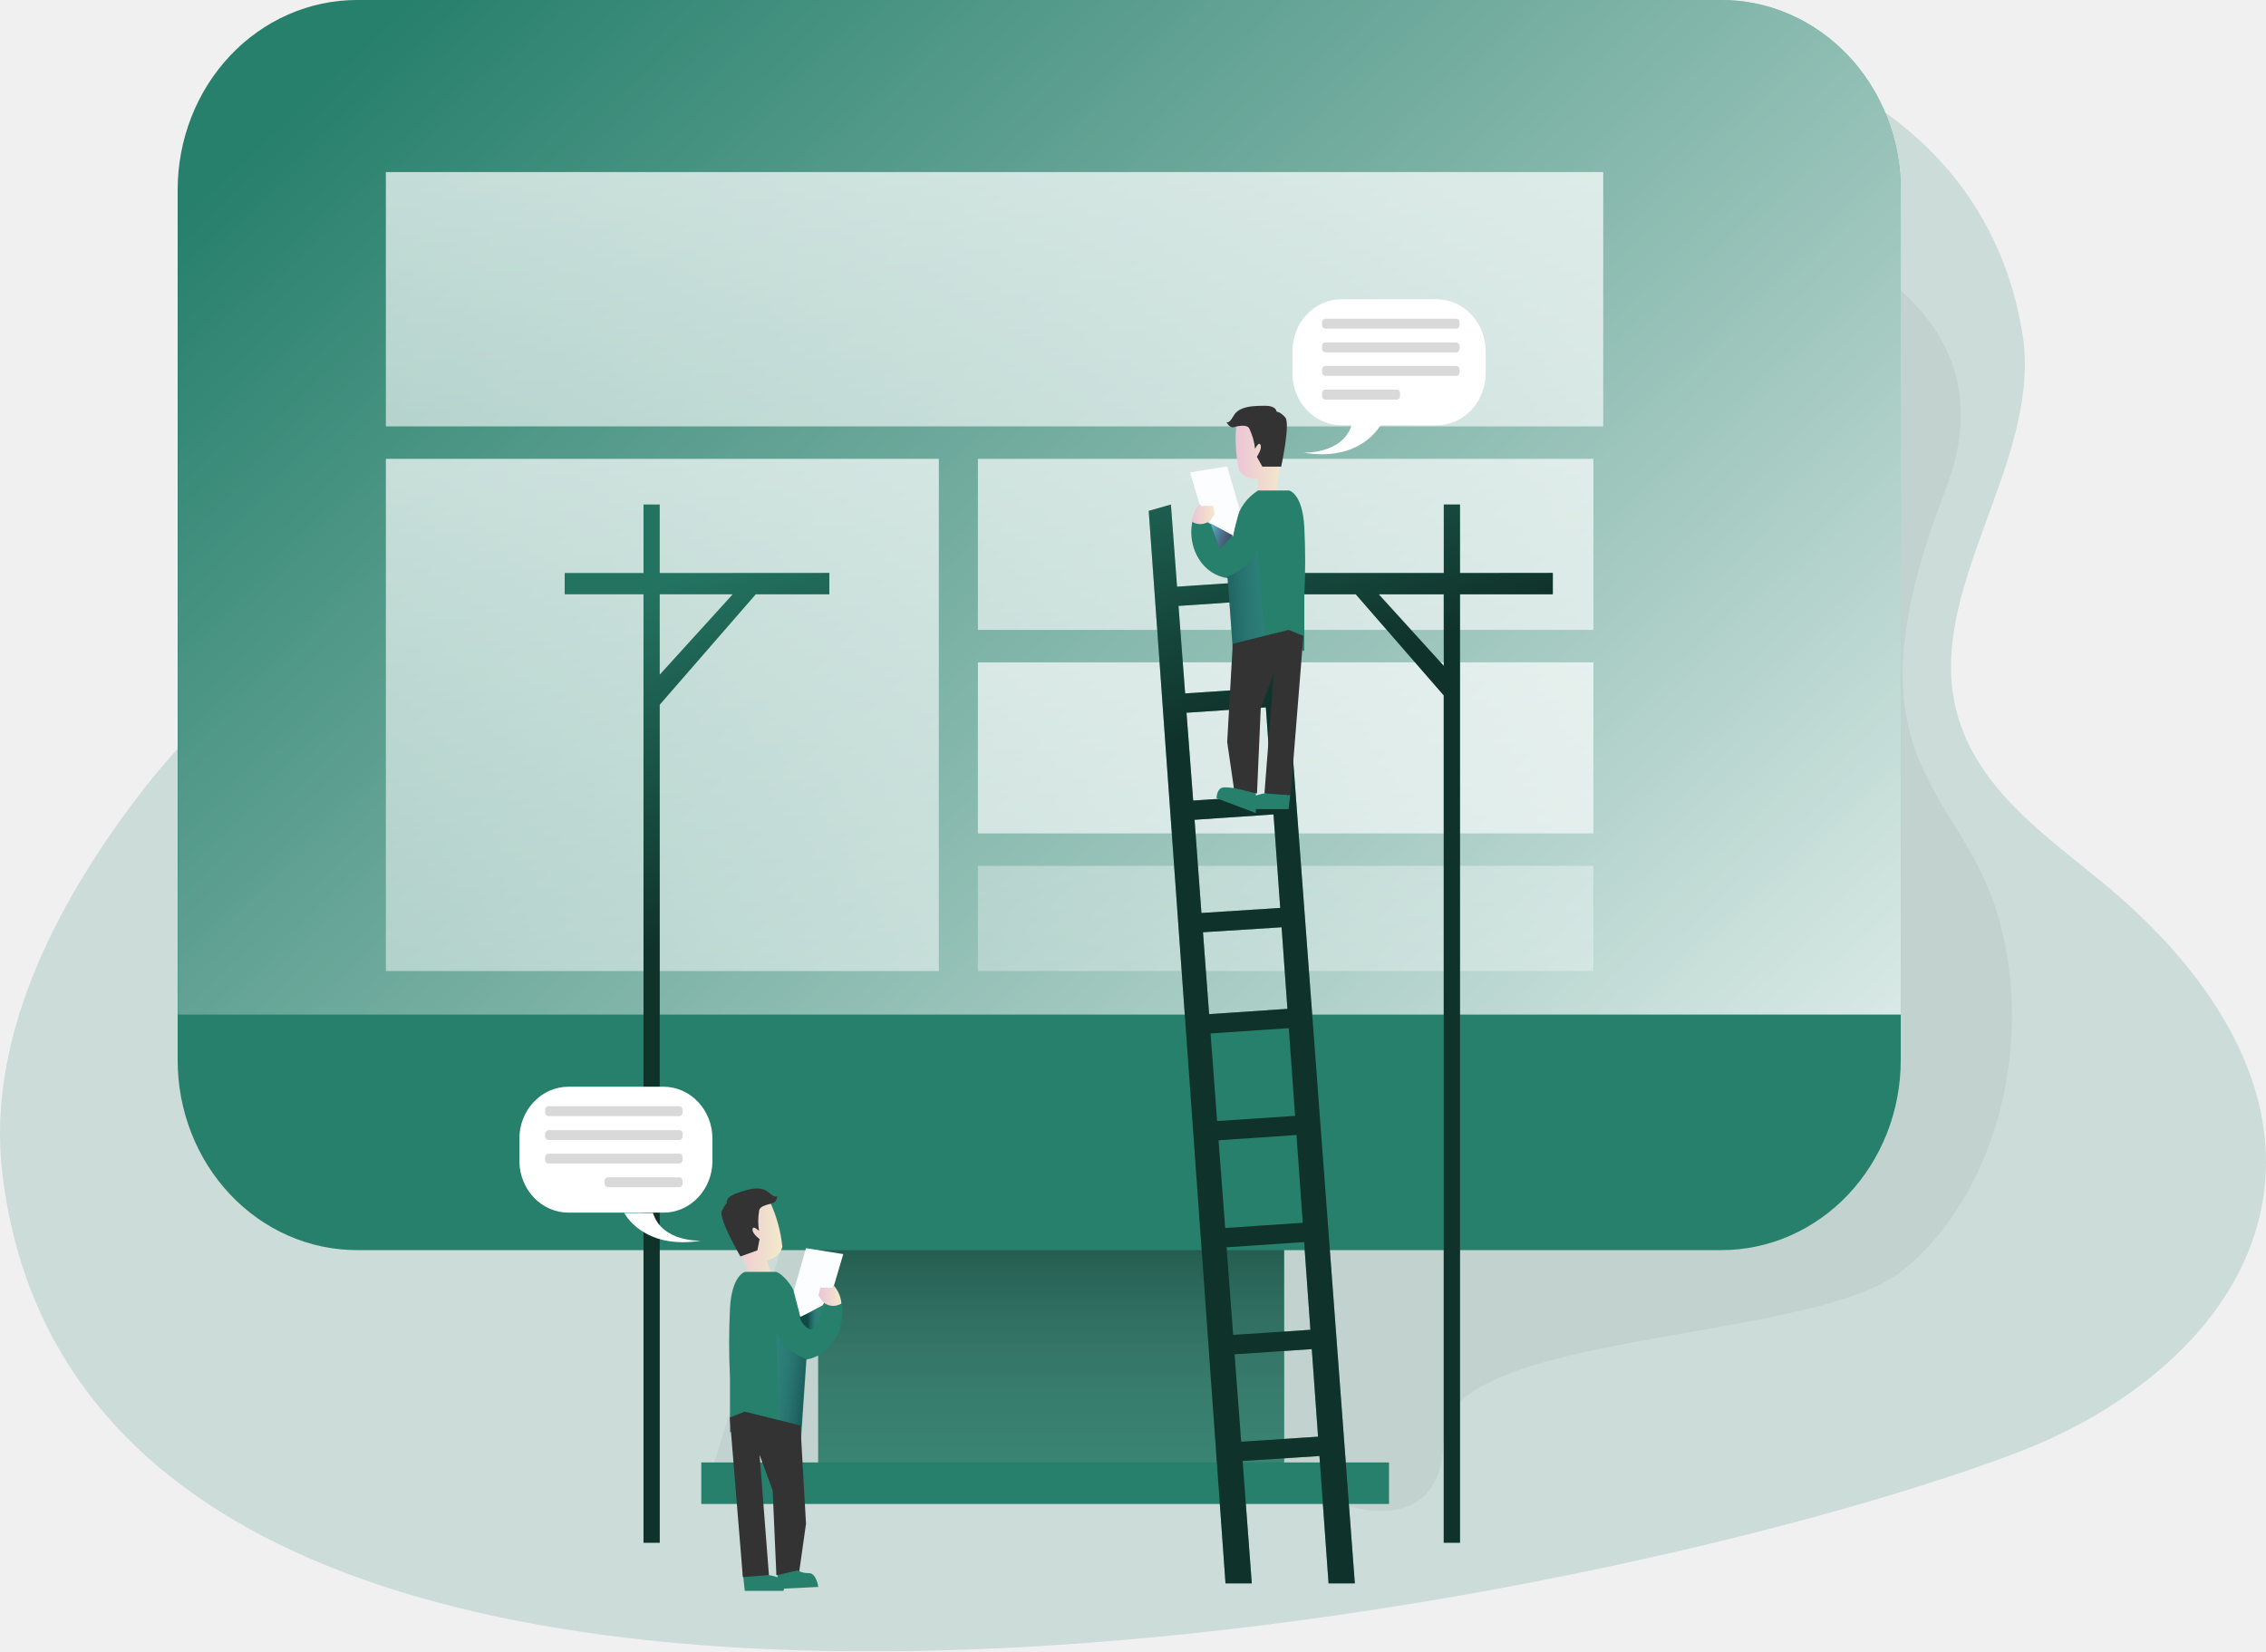
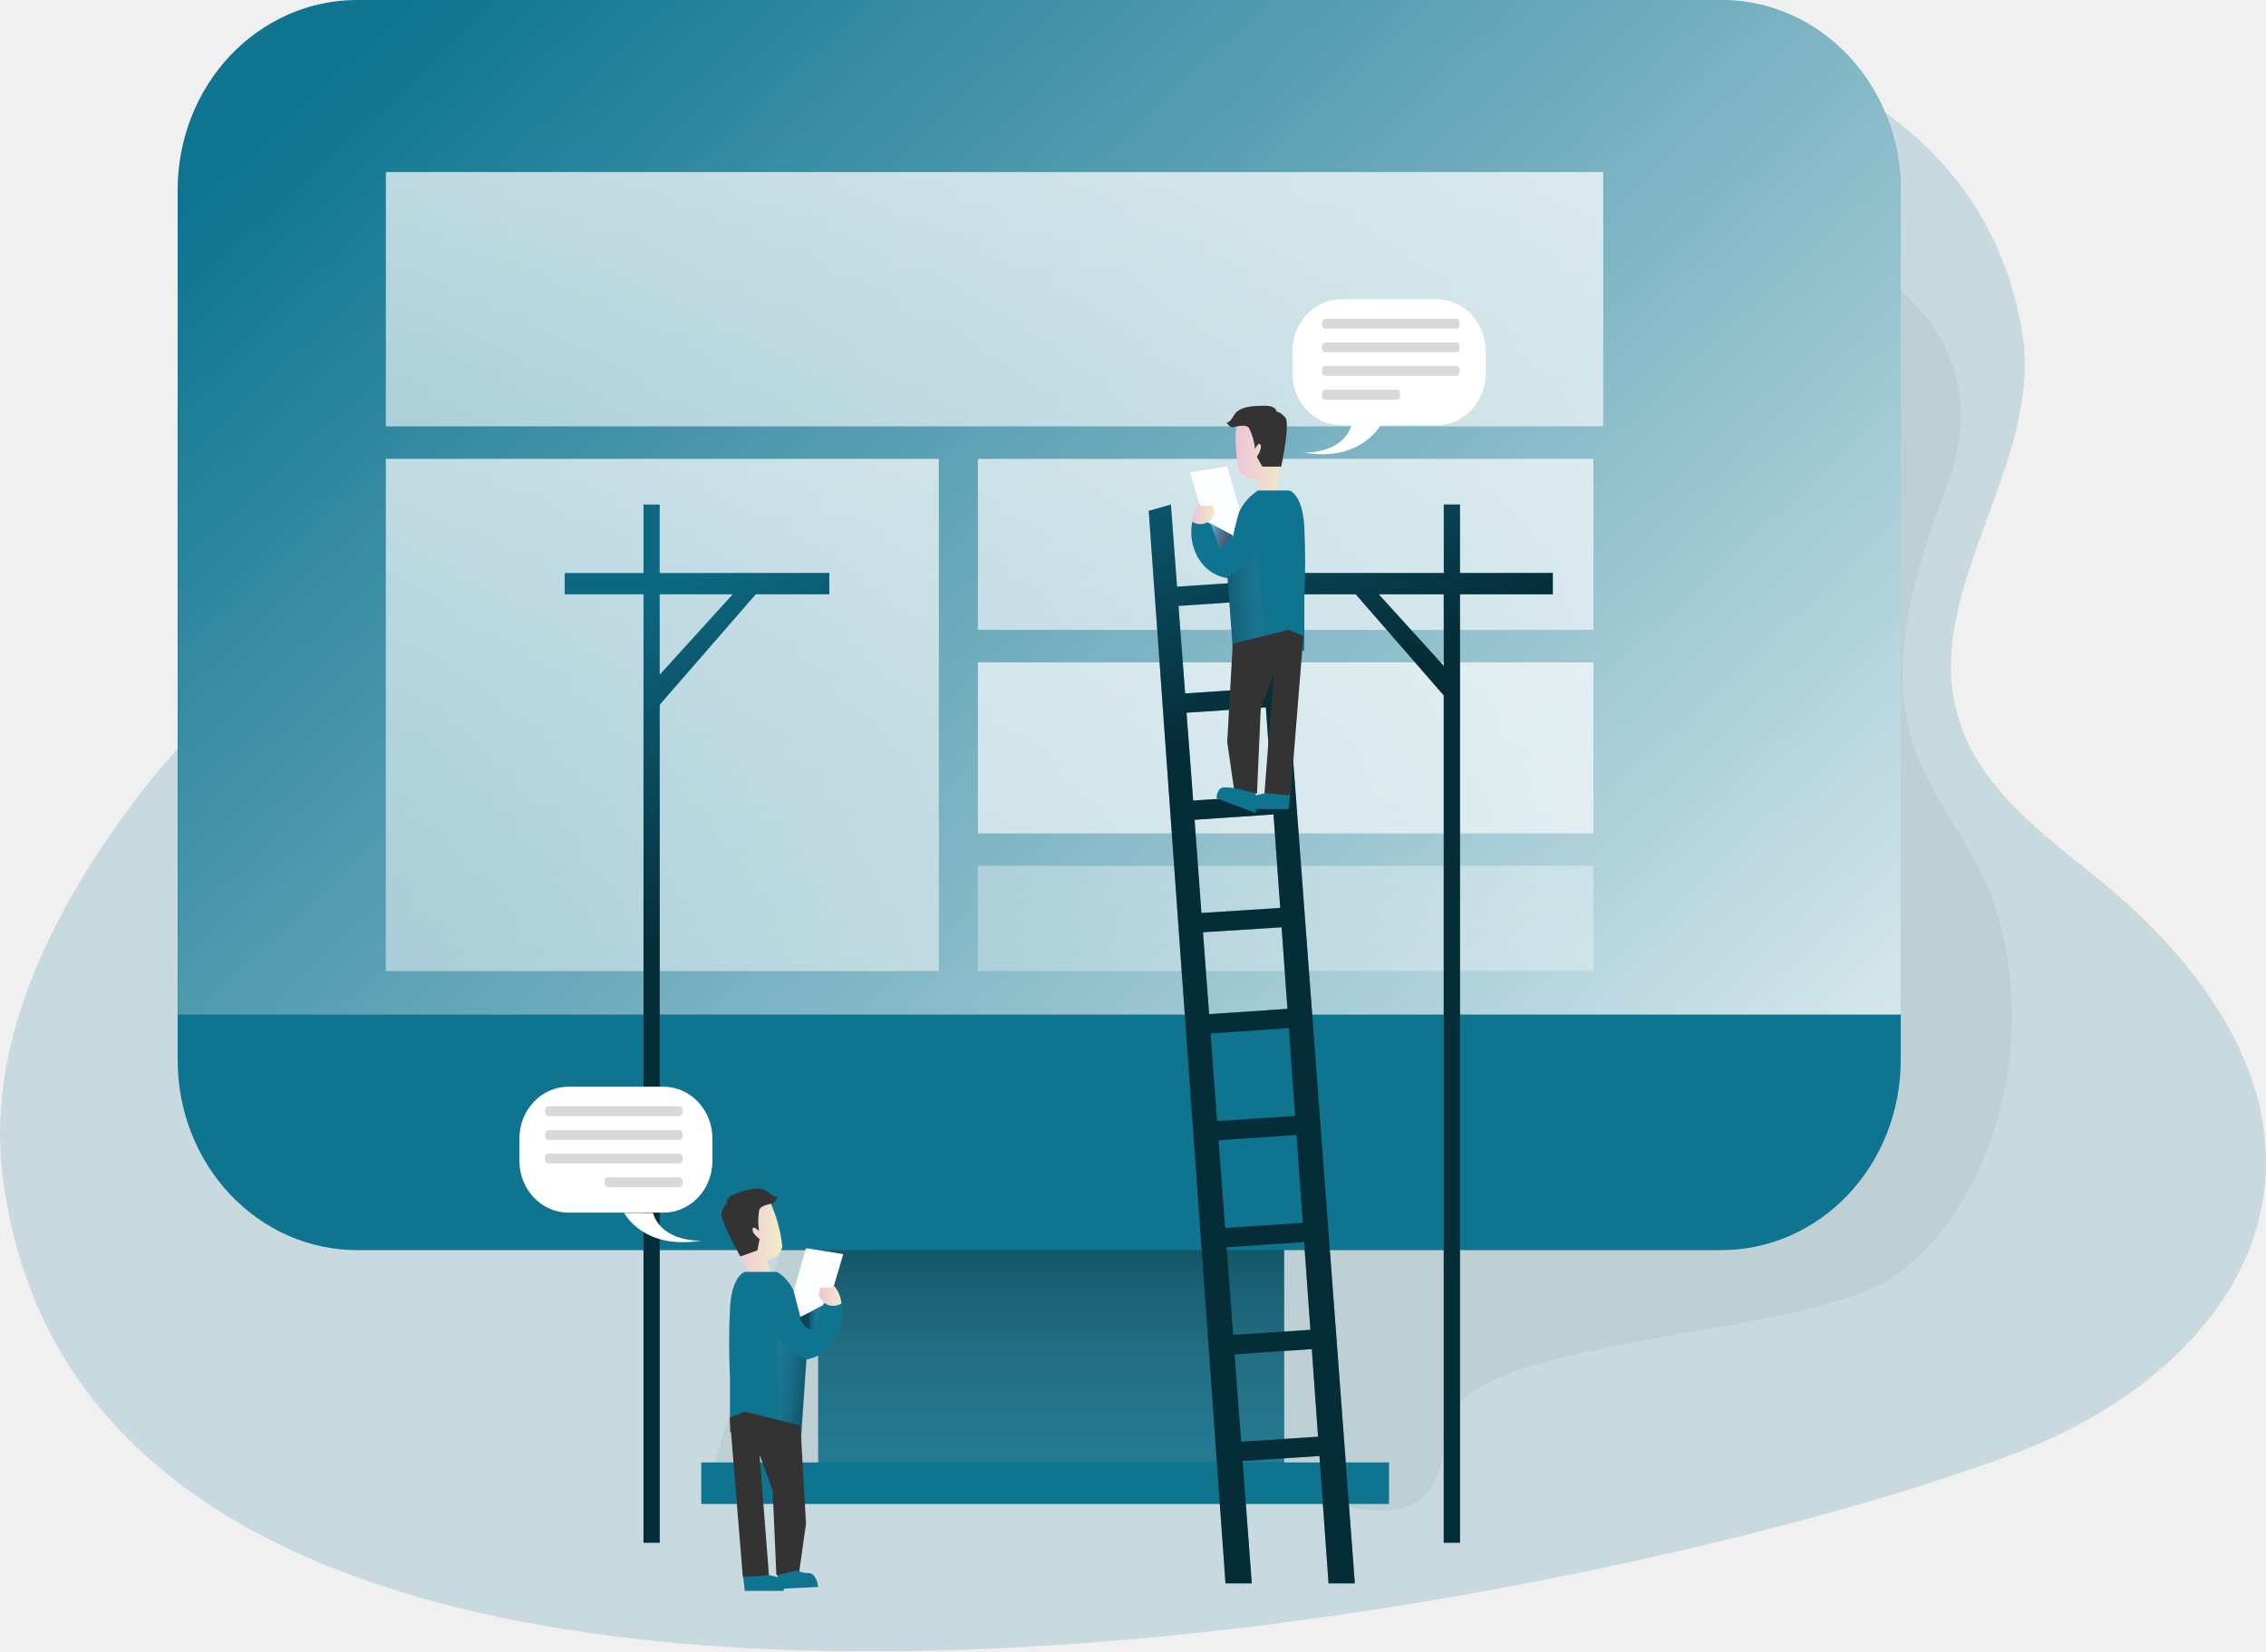
<svg xmlns="http://www.w3.org/2000/svg" width="771" height="562" viewBox="0 0 771 562" fill="none">
  <g clip-path="url(#clip0_1748_425)">
-     <path opacity="0.18" d="M688.073 113.174C695.439 157.612 653.329 201.435 666.339 244.356C673.827 269.149 696.291 284.61 715.656 300.556C746.431 325.845 774.828 362.588 770.579 403.605C765.983 447.845 726.223 479.123 686.706 494.207C538.476 550.734 30.859 650.034 0.805 399.38C-4.923 351.471 21.05 303.998 50.197 266.868C73.381 237.345 202.517 104.655 249.718 79.882C459.976 -30.505 666.377 -17.633 688.073 113.174Z" fill="#27806C" />
+     <path opacity="0.18" d="M688.073 113.174C695.439 157.612 653.329 201.435 666.339 244.356C673.827 269.149 696.291 284.61 715.656 300.556C746.431 325.845 774.828 362.588 770.579 403.605C765.983 447.845 726.223 479.123 686.706 494.207C538.476 550.734 30.859 650.034 0.805 399.38C-4.923 351.471 21.05 303.998 50.197 266.868C73.381 237.345 202.517 104.655 249.718 79.882C459.976 -30.505 666.377 -17.633 688.073 113.174Z" fill="#0E7490" />
    <path opacity="0.05" d="M430.511 49.02C430.511 49.02 708.496 46.452 661.865 166.934C625.746 260.154 667.023 266.987 679.93 312.07C692.837 357.153 677.852 408.514 646.721 432.85C615.591 457.187 491.228 452.883 491.228 488.951C491.228 525.019 456.597 511.83 456.597 511.83H238.608L278.425 384.614L430.511 49.02Z" fill="#000405" />
-     <path d="M238.608 497.698H472.611V511.829H238.608V497.698ZM278.425 384.604H436.866V497.698H278.425V384.604Z" fill="#27806C" />
-     <path d="M278.424 384.604H436.866V497.698H278.424V384.604Z" fill="#27806C" />
+     <path d="M238.608 497.698H472.611V511.829H238.608V497.698ZM278.425 384.604H436.866V497.698H278.425V384.604Z" fill="#0E7490" />
+     <path d="M278.424 384.604H436.866V497.698H278.424V384.604Z" fill="#0E7490" />
    <path d="M278.424 384.604H436.866V497.698H278.424V384.604Z" fill="url(#paint0_linear_1748_425)" />
-     <path d="M646.721 64.639V360.822C646.721 369.313 645.142 377.721 642.073 385.565C639.005 393.409 634.508 400.535 628.838 406.536C623.169 412.538 616.439 417.296 609.033 420.54C601.628 423.784 593.691 425.45 585.677 425.442H121.433C105.258 425.442 89.746 418.634 78.308 406.515C66.871 394.397 60.445 377.961 60.445 360.822V64.639C60.444 56.152 62.021 47.748 65.085 39.906C68.149 32.064 72.641 24.939 78.304 18.937C83.968 12.934 90.691 8.173 98.091 4.923C105.492 1.674 113.423 0.001 121.433 1.2173e-05H585.677C593.692 -0.005 601.629 1.663 609.035 4.909C616.441 8.155 623.171 12.916 628.84 18.918C634.509 24.921 639.006 32.049 642.074 39.894C645.142 47.739 646.721 56.148 646.721 64.639Z" fill="#27806C" />
+     <path d="M646.721 64.639V360.822C646.721 369.313 645.142 377.721 642.073 385.565C639.005 393.409 634.508 400.535 628.838 406.536C623.169 412.538 616.439 417.296 609.033 420.54C601.628 423.784 593.691 425.45 585.677 425.442H121.433C105.258 425.442 89.746 418.634 78.308 406.515C66.871 394.397 60.445 377.961 60.445 360.822V64.639C60.444 56.152 62.021 47.748 65.085 39.906C68.149 32.064 72.641 24.939 78.304 18.937C83.968 12.934 90.691 8.173 98.091 4.923C105.492 1.674 113.423 0.001 121.433 1.2173e-05H585.677C593.692 -0.005 601.629 1.663 609.035 4.909C616.441 8.155 623.171 12.916 628.84 18.918C634.509 24.921 639.006 32.049 642.074 39.894C645.142 47.739 646.721 56.148 646.721 64.639Z" fill="#0E7490" />
    <path d="M646.721 64.639V345.292H60.511V64.639C60.51 56.152 62.086 47.748 65.15 39.906C68.215 32.064 72.707 24.939 78.37 18.937C84.033 12.934 90.757 8.173 98.157 4.923C105.557 1.674 113.489 0.001 121.499 1.2173e-05H585.677C593.692 -0.005 601.629 1.663 609.035 4.909C616.441 8.155 623.17 12.916 628.839 18.918C634.508 24.921 639.006 32.049 642.074 39.894C645.142 47.739 646.721 56.148 646.721 64.639Z" fill="url(#paint1_linear_1748_425)" />
    <path d="M131.289 58.56H545.496V145.107H131.289V58.56Z" fill="url(#paint2_linear_1748_425)" />
    <path d="M131.289 156.154H319.439V330.466H131.289V156.154Z" fill="url(#paint3_linear_1748_425)" />
    <path d="M332.73 156.154H542.154V214.367H332.73V156.154Z" fill="url(#paint4_linear_1748_425)" />
    <path d="M332.73 225.415H542.154V283.628H332.73V225.415Z" fill="url(#paint5_linear_1748_425)" />
    <path d="M332.73 294.676H542.154V330.466H332.73V294.676Z" fill="url(#paint6_linear_1748_425)" />
-     <path d="M452.038 538.864H460.977L433.469 171.704L425.915 173.856L427.628 197.845L400.485 199.66L398.398 171.704L390.844 173.856L416.977 538.864H425.915L422.799 497.212L449.006 495.506L448.613 488.931L422.303 490.647L420.066 460.896L446.966 459.091L446.582 452.516L419.579 454.281L417.351 424.48L443.727 422.705L452.038 538.864ZM400.981 206.206L428.124 204.371L430.258 234.182L403.237 235.996L400.981 206.206ZM403.705 242.562L430.708 240.727L432.842 270.666L405.97 272.452L403.705 242.562ZM406.447 278.987L433.31 277.162L435.593 308.986L408.778 310.712L406.447 278.987ZM409.311 317.267L436.061 315.571L438.046 343.339L411.398 345.134L409.311 317.267ZM411.885 351.699L438.514 349.904L440.648 379.754L414.122 381.529L411.885 351.699ZM416.855 417.915L414.609 388.065L441.125 386.27L443.259 416.14L416.855 417.915ZM224.466 195.019V171.704H218.953V195.019H192.137V202.239H218.953V525.029H224.466V239.824L257.15 202.239H282.178V194.979L224.466 195.019ZM224.466 229.62V202.239H249.325L224.466 229.62ZM496.759 195.019V171.704H491.246V195.019H438.28V202.239H461.277L491.228 236.651V525.029H496.759V202.239H528.339V194.979L496.759 195.019ZM491.246 226.625L469.092 202.239H491.228L491.246 226.625Z" fill="#27806C" />
+     <path d="M452.038 538.864H460.977L433.469 171.704L425.915 173.856L427.628 197.845L400.485 199.66L398.398 171.704L390.844 173.856L416.977 538.864H425.915L422.799 497.212L449.006 495.506L448.613 488.931L422.303 490.647L420.066 460.896L446.966 459.091L446.582 452.516L419.579 454.281L417.351 424.48L443.727 422.705L452.038 538.864ZM400.981 206.206L428.124 204.371L430.258 234.182L403.237 235.996L400.981 206.206ZM403.705 242.562L430.708 240.727L432.842 270.666L405.97 272.452L403.705 242.562ZM406.447 278.987L433.31 277.162L435.593 308.986L408.778 310.712L406.447 278.987ZM409.311 317.267L436.061 315.571L438.046 343.339L411.398 345.134L409.311 317.267ZM411.885 351.699L438.514 349.904L440.648 379.754L414.122 381.529L411.885 351.699ZM416.855 417.915L414.609 388.065L441.125 386.27L443.259 416.14L416.855 417.915ZM224.466 195.019V171.704H218.953V195.019H192.137V202.239H218.953V525.029H224.466V239.824L257.15 202.239H282.178V194.979L224.466 195.019ZM224.466 229.62V202.239H249.325L224.466 229.62ZM496.759 195.019V171.704H491.246V195.019H438.28V202.239H461.277L491.228 236.651V525.029H496.759V202.239H528.339V194.979L496.759 195.019ZM491.246 226.625L469.092 202.239H491.228L491.246 226.625Z" fill="#0E7490" />
    <g opacity="0.61">
      <path d="M452.039 538.864H460.977L433.469 171.704L425.915 173.856L427.628 197.845L400.485 199.66L398.398 171.704L390.844 173.856L416.977 538.864H425.915L422.799 497.212L449.006 495.506L448.613 488.931L422.303 490.647L420.066 460.896L446.966 459.091L446.582 452.516L419.579 454.281L417.351 424.48L443.727 422.705L452.039 538.864ZM400.981 206.206L428.124 204.371L430.258 234.182L403.237 235.996L400.981 206.206ZM403.705 242.562L430.708 240.727L432.842 270.666L405.97 272.452L403.705 242.562ZM406.447 278.987L433.31 277.162L435.593 308.986L408.778 310.712L406.447 278.987ZM409.311 317.267L436.061 315.571L438.046 343.339L411.398 345.134L409.311 317.267ZM411.885 351.699L438.514 349.904L440.648 379.754L414.122 381.529L411.885 351.699ZM416.855 417.915L414.609 388.065L441.125 386.27L443.259 416.14L416.855 417.915Z" fill="url(#paint7_linear_1748_425)" />
      <path d="M224.466 195.019V171.704H218.953V195.019H192.137V202.239H218.953V525.029H224.466V239.824L257.15 202.239H282.178V194.979L224.466 195.019ZM224.466 229.62V202.239H249.325L224.466 229.62Z" fill="url(#paint8_linear_1748_425)" />
      <path d="M496.759 195.019V171.704H491.246V195.019H438.28V202.239H461.277L491.228 236.651V525.029H496.759V202.239H528.339V194.979L496.759 195.019ZM491.246 226.625L469.092 202.239H491.228L491.246 226.625Z" fill="url(#paint9_linear_1748_425)" />
    </g>
-     <path d="M439.103 269.318L438.467 275.367H425.279C425.279 275.367 424.203 271.876 426.608 271.004C427.927 270.51 429.287 270.148 430.67 269.923L439.103 269.318Z" fill="#27806C" />
+     <path d="M439.103 269.318L438.467 275.367H425.279C425.279 275.367 424.203 271.876 426.608 271.004C427.927 270.51 429.287 270.148 430.67 269.923L439.103 269.318Z" fill="#0E7490" />
    <path d="M420.711 144.025C420.104 149.439 420.421 154.925 421.647 160.22C422.383 161.224 423.358 162.003 424.471 162.475C425.585 162.948 426.798 163.097 427.984 162.908V166.934H434.33L436.988 146.782C436.988 146.782 427.057 133.345 420.711 144.025Z" fill="url(#paint10_linear_1748_425)" />
    <path d="M425.157 146.039C426.15 148.146 426.784 150.422 427.029 152.762C427.029 152.762 428.293 150.075 428.901 151.414C429.51 152.752 427.638 155.45 427.638 155.45L429.51 158.802H435.921C435.921 158.802 439.094 144.095 437.316 142.072C435.537 140.049 434.339 140.088 434.339 140.088C434.339 140.088 434.339 138.105 430.53 138.105C426.72 138.105 421.657 138.105 419.757 141.467C417.857 144.829 417.22 143.45 417.22 143.45C417.22 143.45 418.297 145.939 419.944 145.335C420.337 145.235 424.521 144.025 425.157 146.039Z" fill="#333333" />
-     <path d="M428.003 166.934H438.663C438.663 166.934 443.165 167.926 443.793 179.36C444.176 187.173 444.176 195.001 443.793 202.814V221.557L438.663 219.742L419.635 224.245L417.763 196.764C415.789 196.51 413.891 195.803 412.2 194.693C410.51 193.584 409.067 192.098 407.973 190.338C406.588 188.138 405.716 185.62 405.429 182.992C405.143 180.364 405.45 177.702 406.325 175.225L419.57 182.613L420.272 178.646C420.997 174.347 423.269 170.515 426.608 167.955L428.003 166.934Z" fill="#27806C" />
+     <path d="M428.003 166.934H438.663C438.663 166.934 443.165 167.926 443.793 179.36C444.176 187.173 444.176 195.001 443.793 202.814V221.557L438.663 219.742L419.635 224.245L417.763 196.764C415.789 196.51 413.891 195.803 412.2 194.693C410.51 193.584 409.067 192.098 407.973 190.338C406.588 188.138 405.716 185.62 405.429 182.992C405.143 180.364 405.45 177.702 406.325 175.225L419.57 182.613L420.272 178.646C420.997 174.347 423.269 170.515 426.608 167.955L428.003 166.934Z" fill="#0E7490" />
    <path d="M408.095 171.506L404.931 160.756L417.548 158.732L421.797 173.38L419.448 182.186L411.904 178.15L408.095 171.506Z" fill="#FCFDFF" />
    <path d="M405.558 177.545C405.773 175.297 406.662 173.18 408.094 171.506L408.731 172.17H412.727L413.364 174.798L411.904 177.01C411.029 177.784 409.948 178.252 408.811 178.348C407.675 178.444 406.538 178.163 405.558 177.545Z" fill="url(#paint11_linear_1748_425)" />
    <path d="M411.904 178.15L415.011 186.887L419.448 182.186L411.904 178.15Z" fill="url(#paint12_linear_1748_425)" />
    <path opacity="0.61" d="M417.548 196.288C417.548 196.288 427.694 192.252 427.694 185.538L430.24 216.39L419.448 219.098L417.548 196.288Z" fill="url(#paint13_linear_1748_425)" />
    <path d="M419.448 219.068L417.548 252.528L420.084 269.992H427.694L428.957 241.173L433.394 229.074L430.23 269.992L439.103 270.666L443.474 216.38L438.467 214.367L419.448 219.068Z" fill="#333333" />
-     <path d="M427.31 269.992V276.716L413.935 271.658C413.935 271.658 413.935 267.959 416.528 267.959C417.931 267.95 419.333 268.087 420.711 268.366L427.31 269.992ZM252.751 535.373L253.406 541.402H266.603C266.603 541.402 267.68 537.912 265.265 537.039C263.95 536.544 262.592 536.185 261.212 535.968L252.751 535.373Z" fill="#27806C" />
+     <path d="M427.31 269.992V276.716L413.935 271.658C413.935 271.658 413.935 267.959 416.528 267.959C417.931 267.95 419.333 268.087 420.711 268.366L427.31 269.992ZM252.751 535.373L253.406 541.402H266.603C266.603 541.402 267.68 537.912 265.265 537.039C263.95 536.544 262.592 536.185 261.212 535.968L252.751 535.373Z" fill="#0E7490" />
    <path d="M261.876 408.791C264.17 413.633 265.631 418.868 266.191 424.252C265.433 428.08 260.987 428.953 260.987 428.953L262.195 432.781L255.858 435.131L247.228 416.993C247.228 416.993 252.62 400.798 261.876 408.791Z" fill="url(#paint14_linear_1748_425)" />
    <path d="M258.264 412.223C257.898 414.444 257.898 416.715 258.264 418.937C258.264 418.937 256.233 416.854 256.045 418.332C255.858 419.809 258.451 421.693 258.451 421.693L257.693 425.521L251.927 427.604C251.927 427.604 244.439 414.712 245.581 412.223C246.723 409.733 247.294 409.466 247.294 409.466C247.294 409.466 246.658 407.581 250.27 406.243C253.883 404.904 258.694 403.268 261.502 405.777C264.31 408.286 264.478 406.768 264.478 406.768C264.478 406.768 264.478 409.456 262.447 409.525C262.644 409.803 258.264 410.071 258.264 412.223Z" fill="#333333" />
-     <path d="M264.16 432.85H253.509C253.509 432.85 249.007 433.842 248.37 445.276C247.987 453.086 247.987 460.911 248.37 468.72V487.463L253.509 485.649L272.528 490.151L274.4 462.681C276.368 462.337 278.242 461.547 279.895 460.364C281.548 459.181 282.939 457.634 283.975 455.828C285.356 453.624 286.225 451.104 286.512 448.476C286.798 445.847 286.493 443.184 285.622 440.704L272.369 448.093L271.667 444.126C270.939 439.831 268.667 436.002 265.33 433.445L264.16 432.85Z" fill="#27806C" />
+     <path d="M264.16 432.85H253.509C253.509 432.85 249.007 433.842 248.37 445.276C247.987 453.086 247.987 460.911 248.37 468.72V487.463L253.509 485.649L272.528 490.151L274.4 462.681C276.368 462.337 278.242 461.547 279.895 460.364C281.548 459.181 282.939 457.634 283.975 455.828C285.356 453.624 286.225 451.104 286.512 448.476C286.798 445.847 286.493 443.184 285.622 440.704L272.369 448.093L271.667 444.126C270.939 439.831 268.667 436.002 265.33 433.445L264.16 432.85Z" fill="#0E7490" />
    <path d="M283.76 437.481L286.923 426.801L274.241 424.787L270.057 439.435L272.341 448.231L279.95 444.205L283.76 437.481Z" fill="#FCFDFF" />
    <path d="M286.287 443.6C286.08 441.346 285.19 439.224 283.75 437.551L283.123 438.225H279.126L278.49 440.843L279.95 443.055C280.823 443.829 281.902 444.297 283.037 444.395C284.171 444.493 285.307 444.215 286.287 443.6Z" fill="url(#paint15_linear_1748_425)" />
    <path opacity="0.61" d="M274.241 462.542C274.241 462.542 264.095 458.515 264.095 451.792L264.918 488.207L272.341 489.952L274.241 462.542Z" fill="url(#paint16_linear_1748_425)" />
    <path d="M272.341 485.113L274.241 518.573L271.77 536.037H264.16L262.897 507.218L258.451 495.119L261.624 536.037L252.751 536.712L248.314 482.426L253.378 480.412L272.341 485.113Z" fill="#333333" />
-     <path d="M264.544 536.037V540.748L278.424 540.073C278.424 540.073 277.797 535.373 275.261 535.373C273.895 535.432 272.539 535.107 271.33 534.431L264.544 536.037Z" fill="#27806C" />
+     <path d="M264.544 536.037V540.748L278.424 540.073C278.424 540.073 277.797 535.373 275.261 535.373C273.895 535.432 272.539 535.107 271.33 534.431L264.544 536.037Z" fill="#0E7490" />
    <path d="M488.813 144.72H456.409C451.988 144.717 447.748 142.854 444.622 139.54C441.496 136.226 439.74 131.733 439.74 127.047V119.52C439.74 114.836 441.496 110.344 444.622 107.031C447.748 103.719 451.988 101.858 456.409 101.858H488.813C491.003 101.857 493.171 102.313 495.195 103.2C497.219 104.087 499.057 105.388 500.606 107.028C502.155 108.668 503.384 110.616 504.222 112.759C505.06 114.903 505.492 117.2 505.492 119.52V127.047C505.492 129.368 505.061 131.666 504.222 133.81C503.384 135.954 502.156 137.903 500.607 139.544C499.058 141.185 497.219 142.486 495.196 143.374C493.172 144.263 491.003 144.72 488.813 144.72Z" fill="white" />
    <path d="M443.474 154.032C443.474 154.032 456.728 154.706 459.901 144.63H469.728C469.728 144.63 463.139 157.394 443.474 154.032Z" fill="white" />
    <path opacity="0.15" d="M450.962 108.483H495.477C495.78 108.483 496.07 108.61 496.284 108.837C496.499 109.064 496.619 109.372 496.619 109.693V110.635C496.619 110.956 496.499 111.263 496.284 111.49C496.07 111.717 495.78 111.845 495.477 111.845H450.962C450.659 111.845 450.369 111.717 450.155 111.49C449.94 111.263 449.82 110.956 449.82 110.635V109.693C449.82 109.372 449.94 109.064 450.155 108.837C450.369 108.61 450.659 108.483 450.962 108.483ZM450.962 116.545H495.477C495.78 116.545 496.07 116.673 496.284 116.9C496.499 117.126 496.619 117.434 496.619 117.755V118.697C496.619 119.018 496.499 119.326 496.284 119.553C496.07 119.78 495.78 119.907 495.477 119.907H450.962C450.659 119.907 450.369 119.78 450.155 119.553C449.94 119.326 449.82 119.018 449.82 118.697V117.755C449.82 117.434 449.94 117.126 450.155 116.9C450.369 116.673 450.659 116.545 450.962 116.545ZM450.962 124.538H495.477C495.78 124.538 496.07 124.666 496.284 124.893C496.499 125.12 496.619 125.427 496.619 125.748V126.69C496.619 127.011 496.499 127.319 496.284 127.546C496.07 127.773 495.78 127.9 495.477 127.9H450.962C450.659 127.9 450.369 127.773 450.155 127.546C449.94 127.319 449.82 127.011 449.82 126.69V125.748C449.82 125.427 449.94 125.12 450.155 124.893C450.369 124.666 450.659 124.538 450.962 124.538ZM450.962 132.601H475.232C475.533 132.604 475.821 132.732 476.033 132.959C476.245 133.185 476.364 133.492 476.364 133.811V134.803C476.364 135.122 476.245 135.428 476.033 135.655C475.821 135.881 475.533 136.01 475.232 136.012H450.962C450.659 136.012 450.369 135.885 450.155 135.658C449.94 135.431 449.82 135.123 449.82 134.803V133.811C449.82 133.49 449.94 133.182 450.155 132.955C450.369 132.728 450.659 132.601 450.962 132.601Z" fill="#020202" />
    <path d="M193.401 412.689H225.804C230.161 412.674 234.34 410.851 237.444 407.61C240.548 404.37 242.33 399.97 242.408 395.354V387.499C242.408 382.815 240.652 378.323 237.526 375.01C234.4 371.698 230.16 369.837 225.738 369.837H193.401C188.977 369.837 184.735 371.699 181.607 375.013C178.479 378.327 176.721 382.822 176.721 387.509V395.364C176.807 399.99 178.602 404.396 181.721 407.636C184.84 410.875 189.033 412.69 193.401 412.689ZM238.608 422.229C238.608 422.229 225.355 422.903 222.182 412.828H212.42C212.42 412.828 218.775 425.452 238.608 422.229Z" fill="white" />
    <path opacity="0.15" d="M231.13 379.843H186.615C186.312 379.843 186.021 379.716 185.807 379.489C185.593 379.262 185.473 378.954 185.473 378.633V377.691C185.473 377.37 185.593 377.063 185.807 376.836C186.021 376.609 186.312 376.481 186.615 376.481H231.13C231.432 376.481 231.723 376.609 231.937 376.836C232.151 377.063 232.272 377.37 232.272 377.691V378.633C232.272 378.954 232.151 379.262 231.937 379.489C231.723 379.716 231.432 379.843 231.13 379.843ZM231.13 387.965H186.615C186.465 387.965 186.316 387.934 186.178 387.873C186.039 387.812 185.913 387.723 185.807 387.611C185.701 387.499 185.617 387.365 185.56 387.219C185.502 387.072 185.473 386.914 185.473 386.756V385.813C185.475 385.494 185.597 385.189 185.811 384.964C186.024 384.74 186.313 384.613 186.615 384.613H231.13C231.431 384.613 231.72 384.74 231.934 384.964C232.148 385.189 232.269 385.494 232.272 385.813V386.756C232.272 386.914 232.242 387.072 232.185 387.219C232.127 387.365 232.043 387.499 231.937 387.611C231.831 387.723 231.705 387.812 231.567 387.873C231.428 387.934 231.28 387.965 231.13 387.965ZM231.13 395.959H186.615C186.313 395.959 186.024 395.832 185.811 395.608C185.597 395.383 185.475 395.078 185.473 394.759V393.816C185.473 393.496 185.593 393.188 185.807 392.961C186.021 392.734 186.312 392.607 186.615 392.607H231.13C231.432 392.607 231.723 392.734 231.937 392.961C232.151 393.188 232.272 393.496 232.272 393.816V394.759C232.269 395.078 232.148 395.383 231.934 395.608C231.72 395.832 231.431 395.959 231.13 395.959ZM231.13 404.021H206.841C206.538 404.021 206.248 403.894 206.034 403.667C205.82 403.44 205.699 403.132 205.699 402.811V401.879C205.699 401.558 205.82 401.25 206.034 401.024C206.248 400.797 206.538 400.669 206.841 400.669H231.13C231.432 400.669 231.723 400.797 231.937 401.024C232.151 401.25 232.272 401.558 232.272 401.879V402.811C232.272 403.132 232.151 403.44 231.937 403.667C231.723 403.894 231.432 404.021 231.13 404.021Z" fill="#020202" />
    <path opacity="0.61" d="M279.697 444.87C279.697 444.87 277.825 453.606 275.261 452.268C274.503 451.856 273.831 451.286 273.286 450.592C272.741 449.899 272.333 449.096 272.088 448.231L279.697 444.87Z" fill="url(#paint17_linear_1748_425)" />
  </g>
  <defs>
    <linearGradient id="paint0_linear_1748_425" x1="357.655" y1="406.976" x2="357.655" y2="559.183" gradientUnits="userSpaceOnUse">
      <stop stop-opacity="0.4" />
      <stop offset="1" stop-color="white" stop-opacity="0" />
    </linearGradient>
    <linearGradient id="paint1_linear_1748_425" x1="159.696" y1="-39.083" x2="666.5" y2="500.513" gradientUnits="userSpaceOnUse">
      <stop offset="0.02" stop-color="white" stop-opacity="0" />
      <stop offset="1" stop-color="white" />
    </linearGradient>
    <linearGradient id="paint2_linear_1748_425" x1="327.002" y1="626.699" x2="346.008" y2="-153.664" gradientUnits="userSpaceOnUse">
      <stop offset="0.02" stop-color="white" stop-opacity="0" />
      <stop offset="1" stop-color="white" />
    </linearGradient>
    <linearGradient id="paint3_linear_1748_425" x1="215.237" y1="710.151" x2="234.244" y2="-70.212" gradientUnits="userSpaceOnUse">
      <stop offset="0.02" stop-color="white" stop-opacity="0" />
      <stop offset="1" stop-color="white" />
    </linearGradient>
    <linearGradient id="paint4_linear_1748_425" x1="426.44" y1="692.459" x2="445.446" y2="-87.904" gradientUnits="userSpaceOnUse">
      <stop offset="0.02" stop-color="white" stop-opacity="0" />
      <stop offset="1" stop-color="white" />
    </linearGradient>
    <linearGradient id="paint5_linear_1748_425" x1="426.084" y1="778.232" x2="445.091" y2="-2.131" gradientUnits="userSpaceOnUse">
      <stop offset="0.02" stop-color="white" stop-opacity="0" />
      <stop offset="1" stop-color="white" />
    </linearGradient>
    <linearGradient id="paint6_linear_1748_425" x1="431.578" y1="582.915" x2="450.585" y2="-197.438" gradientUnits="userSpaceOnUse">
      <stop offset="0.02" stop-color="white" stop-opacity="0" />
      <stop offset="1" stop-color="white" />
    </linearGradient>
    <linearGradient id="paint7_linear_1748_425" x1="501.449" y1="572.046" x2="290.293" y2="37.202" gradientUnits="userSpaceOnUse">
      <stop offset="0.58" />
      <stop offset="0.78" stop-opacity="0.16" />
    </linearGradient>
    <linearGradient id="paint8_linear_1748_425" x1="346.62" y1="633.175" x2="135.464" y2="98.321" gradientUnits="userSpaceOnUse">
      <stop offset="0.58" />
      <stop offset="0.78" stop-opacity="0.16" />
    </linearGradient>
    <linearGradient id="paint9_linear_1748_425" x1="574.23" y1="543.316" x2="363.075" y2="8.462" gradientUnits="userSpaceOnUse">
      <stop offset="0.58" />
      <stop offset="0.78" stop-opacity="0.16" />
    </linearGradient>
    <linearGradient id="paint10_linear_1748_425" x1="420.421" y1="153.417" x2="437.007" y2="153.417" gradientUnits="userSpaceOnUse">
      <stop stop-color="#ECC4D7" />
      <stop offset="0.42" stop-color="#EFD4D1" />
      <stop offset="1" stop-color="#F2EAC9" />
    </linearGradient>
    <linearGradient id="paint11_linear_1748_425" x1="405.558" y1="174.937" x2="413.364" y2="174.937" gradientUnits="userSpaceOnUse">
      <stop stop-color="#ECC4D7" />
      <stop offset="0.42" stop-color="#EFD4D1" />
      <stop offset="1" stop-color="#F2EAC9" />
    </linearGradient>
    <linearGradient id="paint12_linear_1748_425" x1="409.452" y1="180.897" x2="425.189" y2="186.577" gradientUnits="userSpaceOnUse">
      <stop stop-color="#68E1FD" />
      <stop offset="0.01" stop-color="#67DDF9" />
      <stop offset="0.12" stop-color="#5CB3CE" />
      <stop offset="0.24" stop-color="#538EA9" />
      <stop offset="0.37" stop-color="#4C718B" />
      <stop offset="0.5" stop-color="#465A73" />
      <stop offset="0.63" stop-color="#424A63" />
      <stop offset="0.79" stop-color="#404059" />
      <stop offset="0.99" stop-color="#3F3D56" />
    </linearGradient>
    <linearGradient id="paint13_linear_1748_425" x1="393.914" y1="204.053" x2="442.19" y2="201.517" gradientUnits="userSpaceOnUse">
      <stop offset="0.36" stop-color="#00272E" />
      <stop offset="1" stop-color="#69B9EB" stop-opacity="0" />
    </linearGradient>
    <linearGradient id="paint14_linear_1748_425" x1="247.228" y1="420.85" x2="266.191" y2="420.85" gradientUnits="userSpaceOnUse">
      <stop stop-color="#ECC4D7" />
      <stop offset="0.42" stop-color="#EFD4D1" />
      <stop offset="1" stop-color="#F2EAC9" />
    </linearGradient>
    <linearGradient id="paint15_linear_1748_425" x1="278.49" y1="440.982" x2="286.287" y2="440.982" gradientUnits="userSpaceOnUse">
      <stop stop-color="#ECC4D7" />
      <stop offset="0.42" stop-color="#EFD4D1" />
      <stop offset="1" stop-color="#F2EAC9" />
    </linearGradient>
    <linearGradient id="paint16_linear_1748_425" x1="288.692" y1="473.579" x2="255.897" y2="469.713" gradientUnits="userSpaceOnUse">
      <stop offset="0.36" stop-color="#00272E" />
      <stop offset="1" stop-color="#69B9EB" stop-opacity="0" />
    </linearGradient>
    <linearGradient id="paint17_linear_1748_425" x1="272.088" y1="448.638" x2="279.697" y2="448.638" gradientUnits="userSpaceOnUse">
      <stop offset="0.36" stop-color="#00272E" />
      <stop offset="1" stop-color="#69B9EB" stop-opacity="0" />
    </linearGradient>
    <clipPath id="clip0_1748_425">
      <rect width="771" height="562" fill="white" />
    </clipPath>
  </defs>
</svg>
